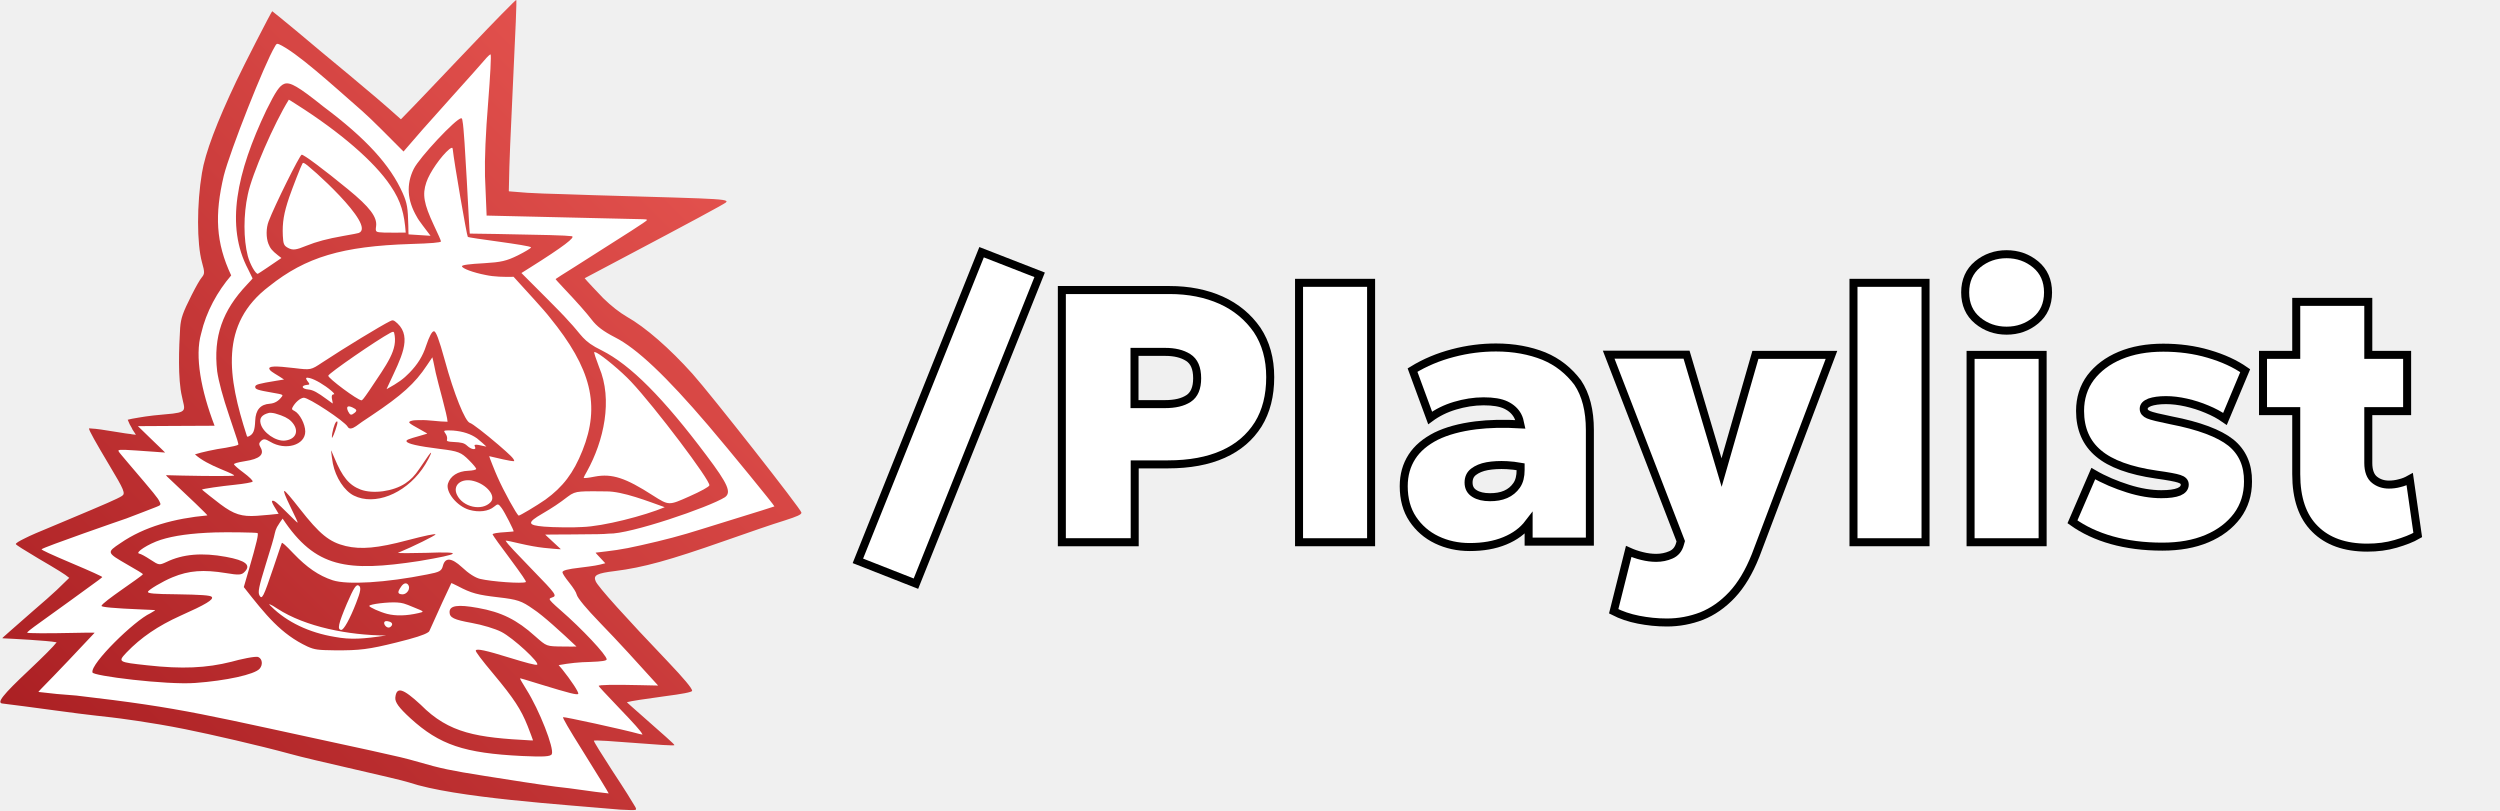
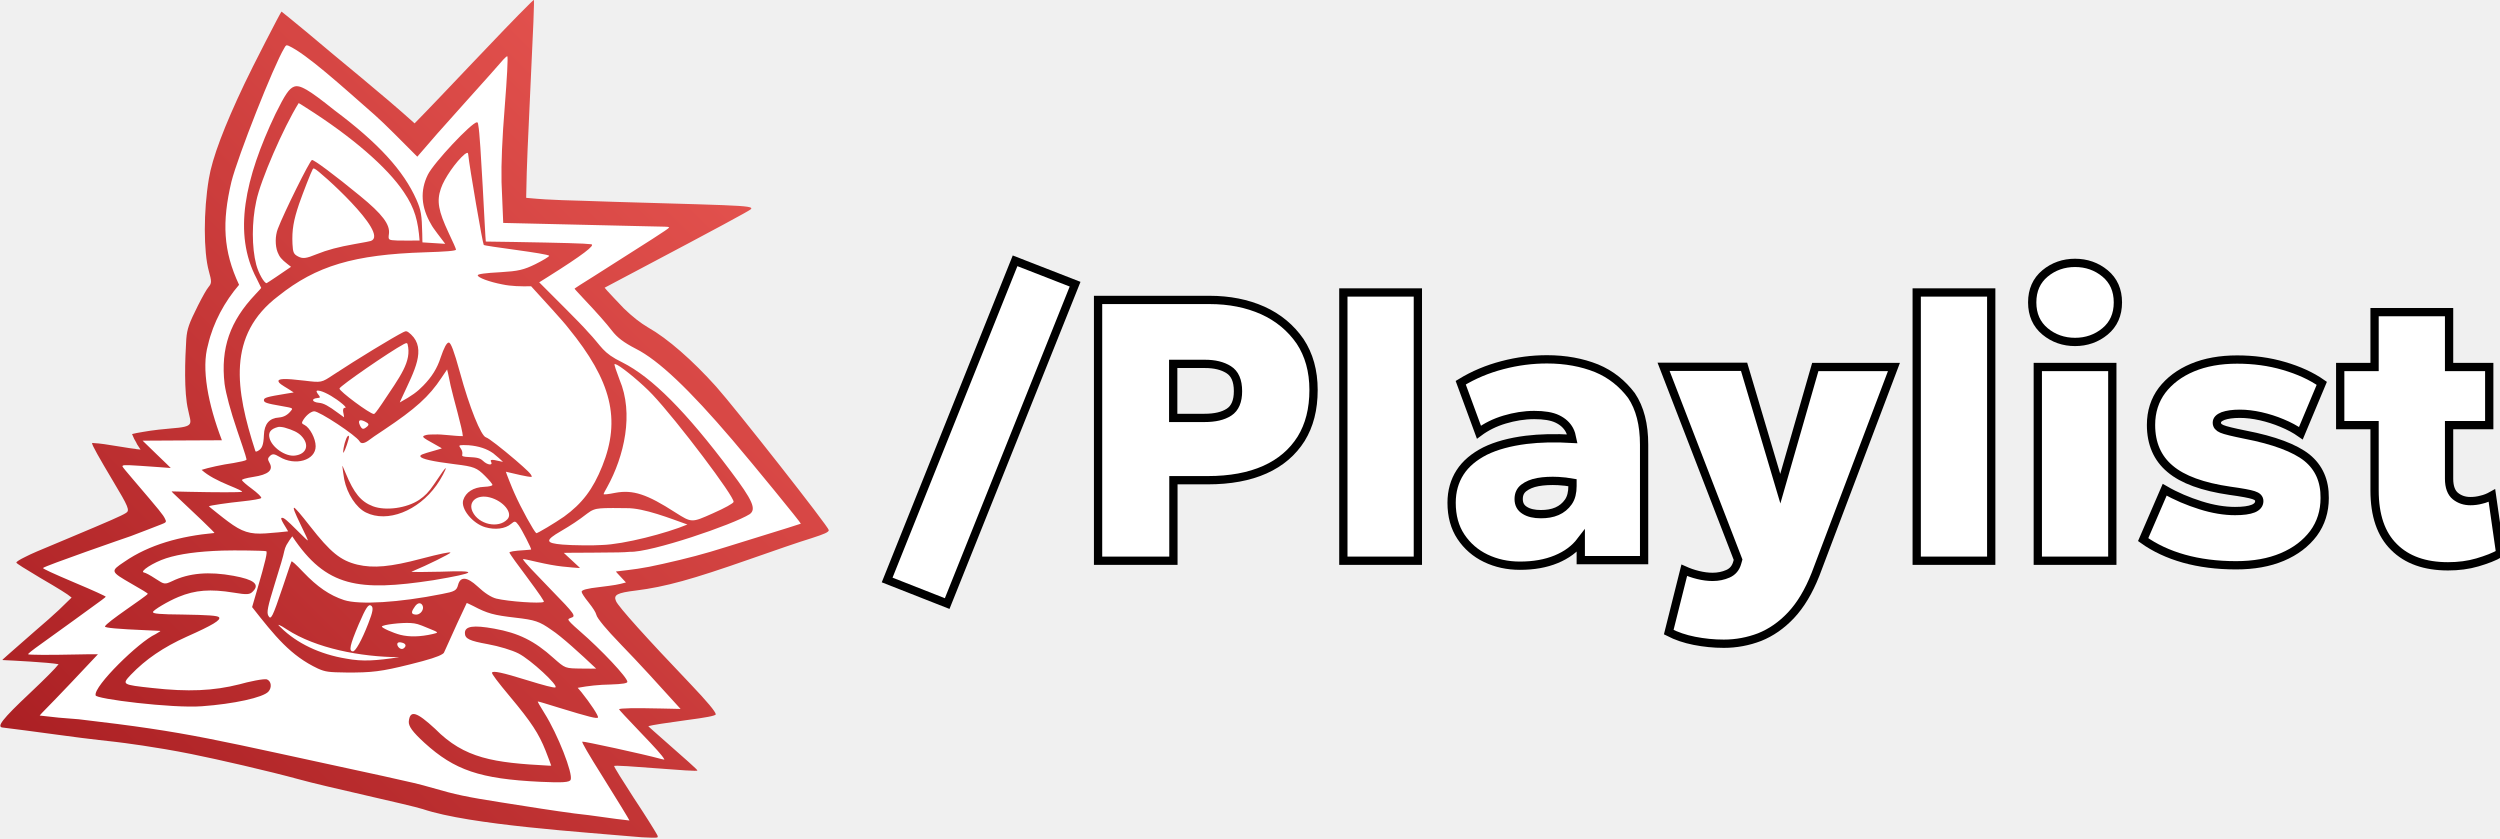
- <svg xmlns="http://www.w3.org/2000/svg" version="1.1" id="svg" x="0px" y="0px" viewBox="0 0 1249 404.9" style="enable-background:new 0 0 1249 404.9;" xml:space="preserve">
+ <svg xmlns="http://www.w3.org/2000/svg" version="1.1" id="svg" x="0px" y="0px" viewBox="0 0 1207.8 404.9" style="enable-background:new 0 0 1207.8 404.9;" xml:space="preserve">
  <style type="text/css">
	.st0{fill-rule:evenodd;clip-rule:evenodd;fill:#FFFFFF;}
- 	.st1{fill-rule:evenodd;clip-rule:evenodd;fill:url(#path0_00000085955645938829352770000009639624132778039459_);}
+ 	.st1{fill-rule:evenodd;clip-rule:evenodd;fill:url(#path0_00000047769042461644496570000005496114574432582049_);}
	.st2{fill:#FFFFFF;stroke:#000000;stroke-width:4;stroke-miterlimit:10;}
</style>
  <polygon id="Fill_Color" class="st0" points="307.7,399.2 216.4,389.2 91.6,360.1 13.3,347.1 37.1,319.1 8.8,317.1 41.2,288.8   13.3,273.2 69.5,249.3 53,219.6 75.9,221 66.1,210.3 99.3,208.1 94.5,163.8 108.4,136.7 103.5,102.2 118.9,49.7 137.2,14.5   201,66.5 251.7,13.6 250.1,102.1 338,104.4 284,139 306.1,161.4 328.5,176.9 392.5,254.4 334.8,276 290.3,287 335.7,344   306.8,348.6 327.4,369.5 291.5,367.3 " />
  <g id="Icon">
-     <linearGradient id="path0_00000059993905527429347890000001404019952295821501_" gradientUnits="userSpaceOnUse" x1="28.732" y1="2.861" x2="429.277" y2="403.406" gradientTransform="matrix(1 0 0 -1 0 406)">
+     <linearGradient id="path0_00000026147696887181600990000007909913595611761280_" gradientUnits="userSpaceOnUse" x1="28.732" y1="2.861" x2="429.277" y2="403.406" gradientTransform="matrix(1 0 0 -1 0 406)">
      <stop offset="0" style="stop-color:#A91E22" />
      <stop offset="1" style="stop-color:#F15E58" />
    </linearGradient>
-     <path id="path0" style="fill-rule:evenodd;clip-rule:evenodd;fill:url(#path0_00000059993905527429347890000001404019952295821501_);" d="   M256.1,1.6c-13.7,13.5-42,44-55.8,58c-15.6-14.1-35.7-30.1-52.4-44.3C141,9.6,136.1,5.6,136,5.6c-0.3,0-14.6,27.8-17.9,34.9   c-9.7,20.4-15.6,35.9-17.2,45.9c-2.6,15.4-2.6,35.2,0,44.6c1.4,5,1.4,5.8-0.1,7.6c-1,1.2-2.7,4.2-5.1,8.9   c-4.4,8.8-5.3,11.3-5.7,16.3c-0.6,9.7-1.2,25.6,0.9,34.3c1.3,6.8,3.6,8-8.4,8.9c-9.2,0.8-11.8,1.4-16.5,2.2l-2.2,0.5l1,2.3   c1.3,2.3,0.9,1.5,1.4,2.6l1.7,2.6L66,217c-1.1-0.3-0.7,0-7.2-1.1c-7.3-1.2-10.7-1.7-13-1.8l-1.3-0.1v0.2c0,0.9,3.3,6.8,10.1,18.2   c7.5,12.5,8.2,14.2,6.3,15.4c-2.2,1.4-7.7,3.8-27.5,12.1c-17,7.1-17.5,7.3-21.1,9.1c-2.9,1.4-4.4,2.4-4.4,2.8s4.2,3,11.4,7.3   c9.1,5.3,13.6,8.1,14.9,9.3l0.4,0.3c-10.5,10.4-9.2,8.6-29.8,26.8c-3.9,3.4-3.9,3.4-3.3,3.4c4.4,0.2,22.2,1.1,26.8,2   c-1.5,2-6.5,7-13.9,14c-13.3,12.5-16.3,16.4-13,16.6c2.2,0.2,18.4,2.4,25.9,3.4c18.8,2.6,26.4,3.2,28.4,3.5   c3.4,0.4,19.4,2.4,36.8,5.9c12.9,2.6,36.9,8.1,52.3,12.3c11.3,3.2,53.3,12.3,59.5,14.3c23,7.7,77.7,11.1,105.7,13.6   c2.9,0.2,7.2,0.3,7.5,0.1c0.4-0.2,0.4-0.6-0.2-1.6c-1.5-2.6-4.9-8.1-11.3-17.8c-5.2-8-9.3-14.6-9.3-15.1c0-1,41.5,3.2,40.2,2.1   c0-0.4-4.4-4.3-21-18.9c-2.5-2.2-2.8-2.5-2.6-2.5c1.7-0.5,8.7-1.6,18.4-2.9c9.2-1.2,14.1-2.1,14.1-2.8c0-1.2-4.3-6.3-12-14.4   c-21.1-22.1-35.1-37.6-36.2-40.3c-1.3-3,0.5-4,9.6-5.1c14.3-1.8,27.2-5.4,54.6-15c13.7-4.8,23.8-8.3,30.3-10.3   c6.2-2,8.3-2.9,8.3-3.9c0-1.5-45.2-59-54.4-69.3c-11.4-12.7-23.5-23.3-32.9-28.6c-3.6-2.1-7.7-5.3-11.7-9.2   c-1.5-1.5-9.4-9.9-9.3-10c0,0,7.7-4.1,17-9c37.1-19.6,52.2-27.8,53.5-28.8c1.5-1.2-1.1-1.6-13.4-2.1c-4.9-0.2-11.2-0.4-52.8-1.6   c-24.2-0.9-28.2-0.6-42-1.9l-0.2-0.1c0.3-17.6,0.9-27.4,1.8-47.6c1.7-35.2,2.2-47.9,1.9-48C257.7,0.1,257,0.7,256.1,1.6    M139.4,22.1c8.7,4,25.3,19.1,41.6,33.4c4.9,4.3,14.2,13.8,20.6,20.2c7.6-8.9,10.2-11.8,24-27.2c9.3-10.3,14.4-16.1,16.4-18.4   c1.5-1.8,2.9-3.1,3.1-2.9c0.4,0.4-0.2,11-1.2,23.7c-1.3,16-1.8,28.2-1.6,37.1c0.1,3.5,0.8,18.6,0.8,19.3v0.4   c19.6,0.5,54.6,1.3,68.5,1.6c10.6,0.3,10.7,0.1,11.7,0.5l-0.2,0.3c-0.7,0.8-8,5.5-36.1,23.3c-5.1,3.2-9.4,5.9-9.4,6   c-0.1,0.1,0.9,1.2,3.9,4.4c7.1,7.5,11.4,12.4,14.1,15.9c2.6,3.4,5.8,5.8,11.6,8.8c10.9,5.5,25.7,19.5,46.6,44   c10.4,12.2,33.3,40.2,33.1,40.5c-1.7,0.7-34.5,10.7-36.2,11.3c-10.4,3.3-18.8,5.5-30.4,8.1c-9.9,2.3-15.1,2.8-22.7,3.7   c-0.1,0.1,0.7,0.9,3.5,3.9l1.3,1.4c-4,1.1-5.4,1.3-12.6,2.2c-6.2,0.7-8.8,1.4-8.8,2.3c0,0.6,1.3,2.6,3.4,5.2   c2.2,2.8,3.4,4.7,3.7,5.9c0.2,0.9,1.3,2.5,3.6,5.3c2.1,2.5,4.1,4.7,8.6,9.4c8,8.2,18.3,19.5,28.5,30.8c-1,0-4.1-0.1-9-0.2   c-13-0.3-20.7-0.2-20.7,0.4c0,0.2,3.4,3.9,10.3,11.1c7.5,7.8,10.6,11.3,11.4,12.8c0.3,0.5,0.3,0.5-1.3,0.1   c-8.7-2.4-37.8-8.7-38.2-8.4c-0.3,0.3,2.8,5.7,9.9,17c6.7,10.7,13,21,12.9,21.1c-8.7-0.9-17-2.4-26.6-3.4   c-9.8-1.3-21.2-3.1-35.7-5.4c-16.5-2.6-21.7-3.7-32.7-6.9c-7-2-9.2-2.5-24.1-5.8c-84.1-18.1-92-21-146.9-27.4   c-8.2-0.6-11.4-0.9-18.9-1.8c-0.1,0,0.5-0.6,1.2-1.4c8-8.1,19.7-20.5,26.9-28.2c-1.8-0.1-4.8,0-10.9,0.1c-13,0.3-22.5,0.2-22.8-0.1   c-0.2-0.2,1.6-1.7,6.8-5.4C27.5,305.6,43.6,294,49,290c1.2-0.9,2.1-1.6,2.1-1.7c-0.1-0.3-5.5-2.8-15-6.8   c-10.6-4.5-15.6-6.8-15.3-7.1c0.8-1,40.3-14.7,42.4-15.4c3.8-1.4,12.2-4.7,14.8-5.7c2.4-0.9,2.5-1.2,1.7-2.7   c-0.9-1.9-2.2-3.5-15.6-19.2c-2.8-3.4-4.7-5.4-5-6.2l0.2-0.2c0.6-0.5,2.4-0.4,17.8,0.7c3,0.2,5.4,0.4,5.4,0.4s-3-3-6.8-6.6   l-6.8-6.6c6.3-0.1,28.2-0.1,38.3-0.2c-6.7-17.5-10-34.7-6.7-46.1c2.5-10.9,8.2-21.1,15-29c-7.7-16.4-8.3-30.3-3.7-49.8   c3.1-12.3,20.4-56.1,25.5-64.5C138.1,21.8,138.3,21.7,139.4,22.1 M142,41.9c-2.3,0.9-4.2,3.6-8.9,13.1   c-14.9,31.3-20.6,57.9-9.1,79.6c1.2,2.4,2.2,4.5,2.2,4.5c0,0.1-1.3,1.5-2.9,3.2c-12.1,12.8-16.8,25.8-14.8,43.2   c0.7,4.9,2.8,12.8,6.1,22.5c4.3,12.6,4.7,14,4.4,14.2c-0.6,0.4-2.8,0.9-6.2,1.5c-5.2,0.7-12.4,2.3-15.4,3.3   c3.2,2.9,7.8,5.2,12.8,7.3c5.1,2.1,7.2,3.1,6.7,3.3c-1.3,0.3-12,0.3-25.9,0c-4.4-0.1-8-0.2-8.1-0.2c0,0,0.2,0.3,0.6,0.7   c10.7,10,20.4,19.3,20.1,19.4c-16.4,1.5-31.5,5.6-43.5,13.9c-6.9,4.6-6.8,4.7,3.4,10.6c5.1,2.9,7.9,4.6,7.9,4.9   c-1.2,1.6-20.3,13.9-20.7,15.8c0,0.6,5.9,1.2,20.4,1.8c3.2,0.1,6,0.3,6.2,0.3c0.4,0.1,0.3,0.1-2.2,1.6c-7.9,3.6-30,25.2-28.9,29.5   c-0.6,1.7,37.2,6.4,51.4,5.3c15.2-1.1,29.6-4.2,32.1-7.1c1.7-1.9,1.4-4.9-0.6-5.8c-1.1-0.7-9.6,1.2-13.4,2.3   c-12.6,3.2-24.9,3.7-42,1.8c-14.8-1.6-14.9-1.7-10.5-6.4c7.2-7.5,15.7-13.3,27-18.4c12.6-5.6,16.7-8.1,15.6-9.4   c-0.7-0.8-5.5-1.1-17.6-1.3c-11.1-0.1-14.3-0.4-14.3-1.2c0-0.9,7.4-5.3,12.3-7.3c8.2-3.4,15.5-3.9,26.6-2.1c6.6,1.1,7.9,1,9.4-0.6   c3.4-3.4,0.5-5.7-9.3-7.5c-11.9-2.2-21.6-1.4-29.8,2.6c-3.5,1.6-3.7,1.6-7.8-1.1c-2.9-1.9-4.8-2.9-5.7-3.1   c-2.5-0.4,4.5-4.9,10.7-6.9c6.6-2.1,15.2-3.3,27.1-3.7c6.1-0.2,20.1,0,21.2,0.3c0.7,0.2-0.2,4.4-4.5,19.1l-2.3,7.9   c11,14,18.6,23.5,31.8,29.7c3.6,1.6,5.2,1.8,13.6,1.9c12.5,0.1,17.1-0.5,30.8-3.9c9.3-2.3,13.9-3.8,15.7-5c0.8-0.5,0.7-0.4,1.7-2.7   c1.4-3.3,9.9-21.8,10.1-22c0,0,1.5,0.6,3.2,1.5c6.8,3.6,9.9,4.4,20.2,5.6c9.6,1.1,11.7,1.8,17.5,5.9c4.8,3.1,14.2,11.7,21.6,18.7   c-1.2,0.1-3.1,0-6.8,0c-8.3-0.1-8,0-13.8-5.1c-9.2-8.3-16.9-12.1-28.7-14.2c-10-1.8-14.1-1.2-14.1,2.1c0,2.8,2.2,3.8,11,5.4   c5.5,1,11.8,2.9,14.9,4.5c5.9,3,19.6,15.7,17.8,16.4c-0.7,0.3-5.6-1-13.7-3.5c-11.9-3.7-16.6-4.7-16.9-3.6   c-0.2,0.5,2.7,4.4,8.9,11.8c10.1,12.1,13.7,17.6,17,25.9c1,2.5,2.7,7.1,2.7,7.2c0,0-0.6,0-1.2,0c-26.6-1.4-40.7-3.4-54.9-17.8   c-9-8.3-12.1-9.2-12.7-3.6c-0.2,2.3,1.7,5,7.6,10.4c14.5,13.2,26.8,17.4,55.8,18.8c10.8,0.5,14.3,0.3,14.8-1   c1.2-2.9-6.2-21.9-12.7-32.2c-2.2-3.5-3.3-5.5-3.2-5.6c0.1-0.1,3.8,1,10.2,3c14.7,4.5,18.6,5.5,18.9,4.7s-3.6-6.7-8-12.2l-1.8-2.1   c5.4-1,10.3-1.5,15.8-1.6c5.9-0.2,8.2-0.6,8.2-1.3c0-2.1-12.5-15.4-23-24.5c-3.9-3.4-5.5-5-5.5-5.6c0-0.3,0.5-0.6,1.2-0.8   c2.6-0.8,2.1-1.6-9.6-13.6c-8.5-8.8-12.7-13.1-13.6-14.8c0.8,0,3.1,0.5,6.9,1.4c4.8,1.1,8.6,1.8,12.2,2.2c1.6,0.2,8.4,0.8,8.5,0.7   c0.2,0.1-8-7.4-7.8-7.3c0,0,6.2-0.1,13.6-0.1c12.8-0.1,14.9-0.1,18.2-0.4c10.3,0.4,50.1-13.2,58-18.2c3.3-2.4,1.5-6.6-9.2-20.8   c-21.6-28.8-38-45.3-52.3-52.5c-9.9-4.8-9.7-7.5-16.8-14.9c-3.6-4.2-16.6-16.9-23.4-23.8l4.3-2.7c16.7-10.5,23.1-15.4,20.8-15.7   c-2.7-0.4-14-0.7-37.2-1.1c-7.5-0.1-13.7-0.2-13.7-0.2c-0.3-1.6-2.5-51.1-3.6-56c-0.2-1.5-0.3-1.6-0.7-1.6   c-2.5,0-20.9,19.6-23.7,25.3c-3.8,7.7-3.3,15.7,1.6,24c0.8,1.7,4.8,6.7,6.8,9.4c-0.1,0-10.9-0.7-11-0.7c0,0-0.1-1.8-0.1-4.1   c-0.2-9.2-0.6-11.5-2.8-16.5c-6.2-14-18.3-27.3-39.7-43.3C148.9,43.1,144.8,40.8,142,41.9 M148,52.1c21.8,13.8,39.1,28.7,47.1,40.7   c5.4,7.9,6.9,14.2,7.6,23.4c-3,0-8.1,0.1-10.7,0c-4.4-0.2-4.5-0.2-4.1-3.2c0.6-4.5-3.1-9.5-14-18.4c-12.3-10.1-22.4-17.6-23.2-17.3   c-1.1,0.4-13.5,25.4-16.5,33.3c-1.3,3.4-1.3,8.1-0.1,11.2c0.9,2.3,1.9,3.5,4.7,5.7c1,0.8,1.8,1.4,1.8,1.4   c-3.6,2.5-11.6,7.9-11.8,7.9c-1.2,0-3.9-4.8-5-8.9c-2.2-8.4-2.2-20.7,0-30.7c2-10,13.2-35.7,20.5-47.4   C144.4,49.8,146,50.8,148,52.1 M226.2,74.6c0.6,6.1,7,43.2,7.5,43.7c-0.2,0.6,31.5,4.2,31.6,5.3c0,0.4-3,2.2-6.6,4   c-5.7,2.8-8.4,3.4-16.8,3.9c-7.5,0.4-11.1,0.9-11.1,1.5c0,1.1,5.6,3.2,11.9,4.4c4.2,0.9,8.9,1,13.9,0.9c5.9,6.5,15.6,17,18,20.2   c20.9,25.6,25.4,44.1,16.4,66.6c-4.5,11.3-9.8,18.2-18.5,24.5c-4.3,3-13,8.2-13.4,8c-1-0.6-7.4-12.1-10.6-19.4   c-0.9-1.9-4.2-10.2-4.1-10.3c4,0.9,10.6,2.6,12.5,2.5c0.1-1.2-2.3-3.3-7.8-8.1c-6.8-5.8-13.1-10.7-14.3-11   c-2.4-0.6-8-14.5-12.6-31.4c-2.9-10.5-4.4-14.4-5.4-14.4s-2.3,2.5-3.9,7.2c-1.7,5.3-4.3,9.4-8.4,13.6c-2.9,3-5.5,4.9-11.3,8.1   c-0.1,0.1,0.1-0.5,1.4-3.2c5.5-11.9,11.5-22.5,4-29.6c-1.9-1.7-2.3-1.9-3.8-1.1c-4.8,2.4-22.1,12.9-33.8,20.6   c-5.7,3.8-5.7,3.8-13.9,2.8c-9.9-1.2-13.1-1-12.5,0.5c0.3,0.8,1.2,1.4,5,3.7c1.3,0.8,2.3,1.5,2.3,1.5s-1.7,0.3-3.7,0.6   c-9.1,1.5-10.7,1.9-10.7,3.1c0,1.2,1.2,1.6,8.7,2.9c5.2,0.9,5.4,1,4.5,2.1c-1.6,2.1-3.5,3.2-5.9,3.4c-4.7,0.3-7.1,3.1-7.3,8.5   c-0.2,4.9-0.9,6.6-3,7.7c-0.9,0.4-1,0.4-1.2-0.2c-9.5-29.4-13.8-55.8,11.2-74.7c18.3-14.6,36.5-20,70.7-21.1   c10-0.3,15.1-0.7,15.1-1.3c0-0.4-1.3-3.4-3.6-8.2c-4.9-10.5-5.8-15.2-3.7-21.3c1.6-4.9,7.4-13.2,11.5-16.6   C225.8,73.6,226.1,73.6,226.2,74.6 M152.1,81.6c1.6,0.4,36.4,31.3,27.1,34.8c-0.5,0.2-2.8,0.6-7.8,1.5c-7.9,1.4-13.2,2.8-18.4,4.9   c-5.1,2.1-6.7,2.3-9,1.1c-2.1-1.1-2.5-1.9-2.7-6.1c-0.3-6.7,0.5-11.3,3.2-19.3c1.9-5.4,5.7-15.2,6.6-16.8   C151.4,81.3,151.5,81.3,152.1,81.6 M196.9,166.2c2.1,8.5-3.5,15.5-12.4,28.9c-2.8,4.1-3.5,4.9-3.9,4.9c-1.9,0-16.8-11.1-16.6-12.3   s24.4-17.9,31-21.4C196.4,165.6,196.6,165.6,196.9,166.2 M298.2,176.3c3.2,1.7,12.2,9.2,17,14.3c11.9,12.6,39.9,49.7,39.2,51.9   c-0.2,0.7-4.1,2.9-10,5.5c-10.3,4.6-10.2,4.6-18.1-0.4c-13.8-8.9-20.5-11.1-29.1-9.5c-3.4,0.7-5.6,0.9-5.6,0.6   c0-0.2,0.7-1.6,1.7-3.3c8.3-15,13-35.6,6-52c-1.6-4.2-2.6-7.2-2.4-7.5C297,175.8,297.3,175.9,298.2,176.3 M217.7,186.3   c1.2,5.5,5.8,21.2,5.9,24.4c-4.3,0-10-1-13.6-0.8c-3.2,0-3.7,0.1-4.9,0.5c-1.4,0.6-0.9,1,4.7,4.1c4,2.2,3.7,2.1,3.5,2.2   c-0.1,0-1.7,0.5-3.4,1c-6.1,1.7-7,2.1-6.8,2.8c0.4,1.2,5.6,2.4,16.8,3.8c9.1,1.1,10.5,1.7,14.4,5.6c2.1,2.1,3.7,4,3.6,4.4   c-0.1,0.4-1.6,0.8-4,0.9c-5.2,0.2-8.9,2.6-10.1,6.4c-1.3,4.2,4.5,11.3,10.6,13.1c4.8,1.4,9.7,0.8,12.5-1.6c1.8-1.5,2.1-1.5,3.7,0.7   c1.5,2,6.3,11.4,6,11.7c0,0-1.5,0.2-3.3,0.3c-5,0.3-7.2,0.7-7.2,1.2c0,0.1,1.4,2.2,2.7,4c1.4,1.9,1.1,1.5,5.4,7.3   c6.8,9.2,8.9,12.3,8.5,12.5c-1.6,0.9-17.1-0.2-22.9-1.6c-2.4-0.6-5.6-2.6-9.1-5.9c-5.1-4.7-8.3-4.9-9.4-0.7   c-0.7,2.7-1.6,3.2-7.9,4.4c-20.5,4.1-39.8,5.3-47.2,2.9c-7-2.3-12.9-6.4-19.6-13.4c-3.9-4.1-5.7-5.7-5.8-5.2c0,0.1-0.4,1.1-0.8,2.2   c-0.4,1.1-1.9,5.7-3.4,10.1c-5,14.8-5.7,16.2-7,13.8c-0.8-1.6-0.3-4.2,3.1-15.2c2.7-8.6,4.2-13.7,4.6-15.8c0.3-1.3,0.5-1.9,1.1-3.1   c0.4-0.8,2.7-4.2,2.8-4.2c16.4,24.7,32.1,26.7,68.2,21.2c21.3-3.6,22.3-4.8,3.5-4.1c-6.7,0.2-14.1,0.2-14.1,0c0,0,0.3-0.2,0.7-0.3   c6.6-2.7,18.1-8.4,18.1-8.9s-5.2,0.6-14,2.9c-15,4-23.2,4.7-30.9,2.9c-8.2-2-13-5.9-23-18.7c-4.3-5.5-7.1-8.8-7.6-8.8   c-0.6,0,0.3,2.3,3.1,8.1c2.6,5.3,3.6,7.5,3.5,7.7c-0.1,0.1-1.4-1.1-5.2-4.9c-4.9-4.9-6.5-6.3-7.4-6c-1.2,0,2.4,5.1,3.1,6.5   c-0.1,0.1-9.1,0.9-10.9,1c-7.5,0.5-11.4-0.7-18.2-5.8c-1.7-1.2-9.3-7.3-9.2-7.3c0.4-0.4,9.4-1.7,16.3-2.4c4.8-0.5,8.8-1.2,9-1.6   c0.3-0.4-1.6-2.3-4.7-4.6c-2.2-1.6-4.4-3.5-4.6-4c-0.2-0.4,1.7-1,5.5-1.6c7.3-1.1,9.8-3.3,7.8-6.8c-0.9-1.6-0.9-2.2,0.1-3.2   c1.3-1.3,2.2-1.2,4.7,0.3c7.6,4.6,17.5,1.7,17.5-5.1c0-3.7-2.8-9-5.4-10.3c-1.2-0.6-1.4-0.8-1-1.7c1.3-2.5,3.8-4.7,5.6-4.9   c2.4-0.2,20.4,11.7,22,14.5c0.7,1.3,2.2,1.1,4.2-0.3c1.6-1.2,3.7-2.7,7.7-5.3c15.1-10.1,21.7-16,27.7-25.1c1.4-2.1,2-3,2.7-4   C216.5,180.2,217.4,185,217.7,186.3 M154.8,188.9c2.7,0.7,7.3,3.4,10.7,6.3c1.3,1.1,1.8,1.8,1.3,1.8c-2.1,0-0.4,3.7-0.6,4.6   c0,0-1.3-0.9-2.9-2.1c-4.6-3.4-6.9-4.7-9.2-4.9c-3.4-0.3-3.9-2-0.8-2.3c1.6-0.1,1.6-0.3,0.1-2.2   C152.5,188.8,152.9,188.4,154.8,188.9 M176.2,203.6c2.1,1,2.3,1.6,0.9,2.7c-1.6,1.3-2.2,1.2-3.2-0.8   C172.8,203.1,173.7,202.4,176.2,203.6 M137.6,206.6c4.1,1.2,6.3,2.3,7.9,3.9c4.2,4.3,2.7,8.9-3,9.6c-4.6,0.6-11.2-4-12.3-8.5   c-0.7-2.7,0.6-4.4,4.1-5.3C134.7,206.1,136.6,206.3,137.6,206.6 M168,210.7c-0.9,0.8-2.2,5.4-2.2,7.8c0,1.2,1.6-2.6,2.6-6.3   C168.8,210.8,168.6,210.2,168,210.7 M226.4,215.1c4.9,0.4,8.8,1.7,11.9,3.9c0.8,0.6,4.7,4,4.7,4.1c-1.6-0.1-7.1-2.1-5.7,0.1   c0.9,1.8-1.8,1.5-3.9-0.5c-1.5-1.4-2.8-1.7-7-1.9c-2.5-0.1-3.3-0.4-3.1-1C224.2,215.8,218,214.7,226.4,215.1 M165.4,225.2   c0,0.4,0.7,5.5,0.9,6.4c1.4,7,5.8,13.7,10.5,16c10.3,5.1,25.2-0.7,34.1-13.2c2-2.7,4.9-8.2,4.4-8.2c-0.3,0-1.5,1.6-5.7,7.9   c-2.5,3.7-4.3,5.5-7.1,7.4c-6,4-16.1,5.4-22.3,3.1c-5.8-2.2-9.2-6.3-13.2-16C165.5,225,165.4,224.9,165.4,225.2 M236.6,240.3   c6.6,1.7,11.4,7.6,8.5,10.6c-4.3,4.6-13.9,2.5-16.8-3.7C226,242.4,230.4,238.7,236.6,240.3 M302.8,245.5c8.3-0.1,21.1,5,29.3,7.9   c-10,4.2-30.7,9.6-41.3,9.9c-3.8,0.3-14.5,0.2-19-0.2c-8.4-0.7-8.6-2-0.8-6.5c5.1-3,8.3-5.1,12.7-8.5c2.2-1.7,3.8-2.3,6.5-2.5   C291.6,245.4,300.4,245.4,302.8,245.5 M203.6,291.8c2,1.9-0.2,5.5-3,5.1c-1.9-0.2-2.1-1.1-0.4-3.5   C201.3,291.6,202.6,291,203.6,291.8 M179.3,292.6c1.2,0.8,0.9,2.9-1.4,8.7c-3.1,8-6.2,13.5-7.4,13.4c-2.1-0.1-1.5-2.9,2.8-13.1   C176.8,293.5,178,291.7,179.3,292.6 M198.4,301c2.7,0.2,3.5,0.4,8.5,2.5c5.2,2.1,5.2,2.1,2.2,2.8c-6.1,1.4-11.3,1.5-15.7,0.4   c-3.5-0.9-9.1-3.4-8.9-4C184.7,301.8,194.1,300.7,198.4,301 M135,302c0.6,0.2,1.8,0.9,3.6,2.1c14,9.1,35.6,13.3,54.3,13.4   c-11.2,1.7-17.7,2.2-25.6,0.7c-12.8-2.1-23.9-7.4-31.7-15.1C134.4,302,134.2,301.7,135,302 M194.3,310.5c1.6,0.4,2.1,1.4,1.1,2.4   C193.1,315.5,189.5,309.1,194.3,310.5" />
+     <path id="path0" style="fill-rule:evenodd;clip-rule:evenodd;fill:url(#path0_00000026147696887181600990000007909913595611761280_);" d="   M256.1,1.6c-13.7,13.5-42,44-55.8,58c-15.6-14.1-35.7-30.1-52.4-44.3C141,9.6,136.1,5.6,136,5.6c-0.3,0-14.6,27.8-17.9,34.9   c-9.7,20.4-15.6,35.9-17.2,45.9c-2.6,15.4-2.6,35.2,0,44.6c1.4,5,1.4,5.8-0.1,7.6c-1,1.2-2.7,4.2-5.1,8.9   c-4.4,8.8-5.3,11.3-5.7,16.3c-0.6,9.7-1.2,25.6,0.9,34.3c1.3,6.8,3.6,8-8.4,8.9c-9.2,0.8-11.8,1.4-16.5,2.2l-2.2,0.5l1,2.3   c1.3,2.3,0.9,1.5,1.4,2.6l1.7,2.6L66,217c-1.1-0.3-0.7,0-7.2-1.1c-7.3-1.2-10.7-1.7-13-1.8l-1.3-0.1v0.2c0,0.9,3.3,6.8,10.1,18.2   c7.5,12.5,8.2,14.2,6.3,15.4c-2.2,1.4-7.7,3.8-27.5,12.1c-17,7.1-17.5,7.3-21.1,9.1c-2.9,1.4-4.4,2.4-4.4,2.8s4.2,3,11.4,7.3   c9.1,5.3,13.6,8.1,14.9,9.3l0.4,0.3c-10.5,10.4-9.2,8.6-29.8,26.8c-3.9,3.4-3.9,3.4-3.3,3.4c4.4,0.2,22.2,1.1,26.8,2   c-1.5,2-6.5,7-13.9,14c-13.3,12.5-16.3,16.4-13,16.6c2.2,0.2,18.4,2.4,25.9,3.4c18.8,2.6,26.4,3.2,28.4,3.5   c3.4,0.4,19.4,2.4,36.8,5.9c12.9,2.6,36.9,8.1,52.3,12.3c11.3,3.2,53.3,12.3,59.5,14.3c23,7.7,77.7,11.1,105.7,13.6   c2.9,0.2,7.2,0.3,7.5,0.1c0.4-0.2,0.4-0.6-0.2-1.6c-1.5-2.6-4.9-8.1-11.3-17.8c-5.2-8-9.3-14.6-9.3-15.1c0-1,41.5,3.2,40.2,2.1   c0-0.4-4.4-4.3-21-18.9c-2.5-2.2-2.8-2.5-2.6-2.5c1.7-0.5,8.7-1.6,18.4-2.9c9.2-1.2,14.1-2.1,14.1-2.8c0-1.2-4.3-6.3-12-14.4   c-21.1-22.1-35.1-37.6-36.2-40.3c-1.3-3,0.5-4,9.6-5.1c14.3-1.8,27.2-5.4,54.6-15c13.7-4.8,23.8-8.3,30.3-10.3   c6.2-2,8.3-2.9,8.3-3.9c0-1.5-45.2-59-54.4-69.3c-11.4-12.7-23.5-23.3-32.9-28.6c-3.6-2.1-7.7-5.3-11.7-9.2   c-1.5-1.5-9.4-9.9-9.3-10c0,0,7.7-4.1,17-9c37.1-19.6,52.2-27.8,53.5-28.8c1.5-1.2-1.1-1.6-13.4-2.1c-4.9-0.2-11.2-0.4-52.8-1.6   c-24.2-0.9-28.2-0.6-42-1.9l-0.2-0.1c0.3-17.6,0.9-27.4,1.8-47.6c1.7-35.2,2.2-47.9,1.9-48C257.7,0.1,257,0.7,256.1,1.6    M139.4,22.1c8.7,4,25.3,19.1,41.6,33.4c4.9,4.3,14.2,13.8,20.6,20.2c7.6-8.9,10.2-11.8,24-27.2c9.3-10.3,14.4-16.1,16.4-18.4   c1.5-1.8,2.9-3.1,3.1-2.9c0.4,0.4-0.2,11-1.2,23.7c-1.3,16-1.8,28.2-1.6,37.1c0.1,3.5,0.8,18.6,0.8,19.3v0.4   c19.6,0.5,54.6,1.3,68.5,1.6c10.6,0.3,10.7,0.1,11.7,0.5l-0.2,0.3c-0.7,0.8-8,5.5-36.1,23.3c-5.1,3.2-9.4,5.9-9.4,6   c-0.1,0.1,0.9,1.2,3.9,4.4c7.1,7.5,11.4,12.4,14.1,15.9c2.6,3.4,5.8,5.8,11.6,8.8c10.9,5.5,25.7,19.5,46.6,44   c10.4,12.2,33.3,40.2,33.1,40.5c-1.7,0.7-34.5,10.7-36.2,11.3c-10.4,3.3-18.8,5.5-30.4,8.1c-9.9,2.3-15.1,2.8-22.7,3.7   c-0.1,0.1,0.7,0.9,3.5,3.9l1.3,1.4c-4,1.1-5.4,1.3-12.6,2.2c-6.2,0.7-8.8,1.4-8.8,2.3c0,0.6,1.3,2.6,3.4,5.2   c2.2,2.8,3.4,4.7,3.7,5.9c0.2,0.9,1.3,2.5,3.6,5.3c2.1,2.5,4.1,4.7,8.6,9.4c8,8.2,18.3,19.5,28.5,30.8c-1,0-4.1-0.1-9-0.2   c-13-0.3-20.7-0.2-20.7,0.4c0,0.2,3.4,3.9,10.3,11.1c7.5,7.8,10.6,11.3,11.4,12.8c0.3,0.5,0.3,0.5-1.3,0.1   c-8.7-2.4-37.8-8.7-38.2-8.4c-0.3,0.3,2.8,5.7,9.9,17c6.7,10.7,13,21,12.9,21.1c-8.7-0.9-17-2.4-26.6-3.4   c-9.8-1.3-21.2-3.1-35.7-5.4c-16.5-2.6-21.7-3.7-32.7-6.9c-7-2-9.2-2.5-24.1-5.8c-84.1-18.1-92-21-146.9-27.4   c-8.2-0.6-11.4-0.9-18.9-1.8c-0.1,0,0.5-0.6,1.2-1.4c8-8.1,19.7-20.5,26.9-28.2c-1.8-0.1-4.8,0-10.9,0.1c-13,0.3-22.5,0.2-22.8-0.1   c-0.2-0.2,1.6-1.7,6.8-5.4C27.5,305.6,43.6,294,49,290c1.2-0.9,2.1-1.6,2.1-1.7c-0.1-0.3-5.5-2.8-15-6.8   c-10.6-4.5-15.6-6.8-15.3-7.1c0.8-1,40.3-14.7,42.4-15.4c3.8-1.4,12.2-4.7,14.8-5.7c2.4-0.9,2.5-1.2,1.7-2.7   c-0.9-1.9-2.2-3.5-15.6-19.2c-2.8-3.4-4.7-5.4-5-6.2l0.2-0.2c0.6-0.5,2.4-0.4,17.8,0.7c3,0.2,5.4,0.4,5.4,0.4s-3-3-6.8-6.6   l-6.8-6.6c6.3-0.1,28.2-0.1,38.3-0.2c-6.7-17.5-10-34.7-6.7-46.1c2.5-10.9,8.2-21.1,15-29c-7.7-16.4-8.3-30.3-3.7-49.8   c3.1-12.3,20.4-56.1,25.5-64.5C138.1,21.8,138.3,21.7,139.4,22.1 M142,41.9c-2.3,0.9-4.2,3.6-8.9,13.1   c-14.9,31.3-20.6,57.9-9.1,79.6c1.2,2.4,2.2,4.5,2.2,4.5c0,0.1-1.3,1.5-2.9,3.2c-12.1,12.8-16.8,25.8-14.8,43.2   c0.7,4.9,2.8,12.8,6.1,22.5c4.3,12.6,4.7,14,4.4,14.2c-0.6,0.4-2.8,0.9-6.2,1.5c-5.2,0.7-12.4,2.3-15.4,3.3   c3.2,2.9,7.8,5.2,12.8,7.3c5.1,2.1,7.2,3.1,6.7,3.3c-1.3,0.3-12,0.3-25.9,0c-4.4-0.1-8-0.2-8.1-0.2c0,0,0.2,0.3,0.6,0.7   c10.7,10,20.4,19.3,20.1,19.4c-16.4,1.5-31.5,5.6-43.5,13.9c-6.9,4.6-6.8,4.7,3.4,10.6c5.1,2.9,7.9,4.6,7.9,4.9   c-1.2,1.6-20.3,13.9-20.7,15.8c0,0.6,5.9,1.2,20.4,1.8c3.2,0.1,6,0.3,6.2,0.3c0.4,0.1,0.3,0.1-2.2,1.6c-7.9,3.6-30,25.2-28.9,29.5   c-0.6,1.7,37.2,6.4,51.4,5.3c15.2-1.1,29.6-4.2,32.1-7.1c1.7-1.9,1.4-4.9-0.6-5.8c-1.1-0.7-9.6,1.2-13.4,2.3   c-12.6,3.2-24.9,3.7-42,1.8c-14.8-1.6-14.9-1.7-10.5-6.4c7.2-7.5,15.7-13.3,27-18.4c12.6-5.6,16.7-8.1,15.6-9.4   c-0.7-0.8-5.5-1.1-17.6-1.3c-11.1-0.1-14.3-0.4-14.3-1.2c0-0.9,7.4-5.3,12.3-7.3c8.2-3.4,15.5-3.9,26.6-2.1c6.6,1.1,7.9,1,9.4-0.6   c3.4-3.4,0.5-5.7-9.3-7.5c-11.9-2.2-21.6-1.4-29.8,2.6c-3.5,1.6-3.7,1.6-7.8-1.1c-2.9-1.9-4.8-2.9-5.7-3.1   c-2.5-0.4,4.5-4.9,10.7-6.9c6.6-2.1,15.2-3.3,27.1-3.7c6.1-0.2,20.1,0,21.2,0.3c0.7,0.2-0.2,4.4-4.5,19.1l-2.3,7.9   c11,14,18.6,23.5,31.8,29.7c3.6,1.6,5.2,1.8,13.6,1.9c12.5,0.1,17.1-0.5,30.8-3.9c9.3-2.3,13.9-3.8,15.7-5c0.8-0.5,0.7-0.4,1.7-2.7   c1.4-3.3,9.9-21.8,10.1-22c0,0,1.5,0.6,3.2,1.5c6.8,3.6,9.9,4.4,20.2,5.6c9.6,1.1,11.7,1.8,17.5,5.9c4.8,3.1,14.2,11.7,21.6,18.7   c-1.2,0.1-3.1,0-6.8,0c-8.3-0.1-8,0-13.8-5.1c-9.2-8.3-16.9-12.1-28.7-14.2c-10-1.8-14.1-1.2-14.1,2.1c0,2.8,2.2,3.8,11,5.4   c5.5,1,11.8,2.9,14.9,4.5c5.9,3,19.6,15.7,17.8,16.4c-0.7,0.3-5.6-1-13.7-3.5c-11.9-3.7-16.6-4.7-16.9-3.6   c-0.2,0.5,2.7,4.4,8.9,11.8c10.1,12.1,13.7,17.6,17,25.9c1,2.5,2.7,7.1,2.7,7.2c0,0-0.6,0-1.2,0c-26.6-1.4-40.7-3.4-54.9-17.8   c-9-8.3-12.1-9.2-12.7-3.6c-0.2,2.3,1.7,5,7.6,10.4c14.5,13.2,26.8,17.4,55.8,18.8c10.8,0.5,14.3,0.3,14.8-1   c1.2-2.9-6.2-21.9-12.7-32.2c-2.2-3.5-3.3-5.5-3.2-5.6c0.1-0.1,3.8,1,10.2,3c14.7,4.5,18.6,5.5,18.9,4.7s-3.6-6.7-8-12.2l-1.8-2.1   c5.4-1,10.3-1.5,15.8-1.6c5.9-0.2,8.2-0.6,8.2-1.3c0-2.1-12.5-15.4-23-24.5c-3.9-3.4-5.5-5-5.5-5.6c0-0.3,0.5-0.6,1.2-0.8   c2.6-0.8,2.1-1.6-9.6-13.6c-8.5-8.8-12.7-13.1-13.6-14.8c0.8,0,3.1,0.5,6.9,1.4c4.8,1.1,8.6,1.8,12.2,2.2c1.6,0.2,8.4,0.8,8.5,0.7   c0.2,0.1-8-7.4-7.8-7.3c0,0,6.2-0.1,13.6-0.1c12.8-0.1,14.9-0.1,18.2-0.4c10.3,0.4,50.1-13.2,58-18.2c3.3-2.4,1.5-6.6-9.2-20.8   c-21.6-28.8-38-45.3-52.3-52.5c-9.9-4.8-9.7-7.5-16.8-14.9c-3.6-4.2-16.6-16.9-23.4-23.8l4.3-2.7c16.7-10.5,23.1-15.4,20.8-15.7   c-2.7-0.4-14-0.7-37.2-1.1c-7.5-0.1-13.7-0.2-13.7-0.2c-0.3-1.6-2.5-51.1-3.6-56c-0.2-1.5-0.3-1.6-0.7-1.6   c-2.5,0-20.9,19.6-23.7,25.3c-3.8,7.7-3.3,15.7,1.6,24c0.8,1.7,4.8,6.7,6.8,9.4c-0.1,0-10.9-0.7-11-0.7c0,0-0.1-1.8-0.1-4.1   c-0.2-9.2-0.6-11.5-2.8-16.5c-6.2-14-18.3-27.3-39.7-43.3C148.9,43.1,144.8,40.8,142,41.9 M148,52.1c21.8,13.8,39.1,28.7,47.1,40.7   c5.4,7.9,6.9,14.2,7.6,23.4c-3,0-8.1,0.1-10.7,0c-4.4-0.2-4.5-0.2-4.1-3.2c0.6-4.5-3.1-9.5-14-18.4c-12.3-10.1-22.4-17.6-23.2-17.3   c-1.1,0.4-13.5,25.4-16.5,33.3c-1.3,3.4-1.3,8.1-0.1,11.2c0.9,2.3,1.9,3.5,4.7,5.7c1,0.8,1.8,1.4,1.8,1.4   c-3.6,2.5-11.6,7.9-11.8,7.9c-1.2,0-3.9-4.8-5-8.9c-2.2-8.4-2.2-20.7,0-30.7c2-10,13.2-35.7,20.5-47.4   C144.4,49.8,146,50.8,148,52.1 M226.2,74.6c0.6,6.1,7,43.2,7.5,43.7c-0.2,0.6,31.5,4.2,31.6,5.3c0,0.4-3,2.2-6.6,4   c-5.7,2.8-8.4,3.4-16.8,3.9c-7.5,0.4-11.1,0.9-11.1,1.5c0,1.1,5.6,3.2,11.9,4.4c4.2,0.9,8.9,1,13.9,0.9c5.9,6.5,15.6,17,18,20.2   c20.9,25.6,25.4,44.1,16.4,66.6c-4.5,11.3-9.8,18.2-18.5,24.5c-4.3,3-13,8.2-13.4,8c-1-0.6-7.4-12.1-10.6-19.4   c-0.9-1.9-4.2-10.2-4.1-10.3c4,0.9,10.6,2.6,12.5,2.5c0.1-1.2-2.3-3.3-7.8-8.1c-6.8-5.8-13.1-10.7-14.3-11   c-2.4-0.6-8-14.5-12.6-31.4c-2.9-10.5-4.4-14.4-5.4-14.4s-2.3,2.5-3.9,7.2c-1.7,5.3-4.3,9.4-8.4,13.6c-2.9,3-5.5,4.9-11.3,8.1   c-0.1,0.1,0.1-0.5,1.4-3.2c5.5-11.9,11.5-22.5,4-29.6c-1.9-1.7-2.3-1.9-3.8-1.1c-4.8,2.4-22.1,12.9-33.8,20.6   c-5.7,3.8-5.7,3.8-13.9,2.8c-9.9-1.2-13.1-1-12.5,0.5c0.3,0.8,1.2,1.4,5,3.7c1.3,0.8,2.3,1.5,2.3,1.5s-1.7,0.3-3.7,0.6   c-9.1,1.5-10.7,1.9-10.7,3.1c0,1.2,1.2,1.6,8.7,2.9c5.2,0.9,5.4,1,4.5,2.1c-1.6,2.1-3.5,3.2-5.9,3.4c-4.7,0.3-7.1,3.1-7.3,8.5   c-0.2,4.9-0.9,6.6-3,7.7c-0.9,0.4-1,0.4-1.2-0.2c-9.5-29.4-13.8-55.8,11.2-74.7c18.3-14.6,36.5-20,70.7-21.1   c10-0.3,15.1-0.7,15.1-1.3c0-0.4-1.3-3.4-3.6-8.2c-4.9-10.5-5.8-15.2-3.7-21.3c1.6-4.9,7.4-13.2,11.5-16.6   C225.8,73.6,226.1,73.6,226.2,74.6 M152.1,81.6c1.6,0.4,36.4,31.3,27.1,34.8c-0.5,0.2-2.8,0.6-7.8,1.5c-7.9,1.4-13.2,2.8-18.4,4.9   c-5.1,2.1-6.7,2.3-9,1.1c-2.1-1.1-2.5-1.9-2.7-6.1c-0.3-6.7,0.5-11.3,3.2-19.3c1.9-5.4,5.7-15.2,6.6-16.8   C151.4,81.3,151.5,81.3,152.1,81.6 M196.9,166.2c2.1,8.5-3.5,15.5-12.4,28.9c-2.8,4.1-3.5,4.9-3.9,4.9c-1.9,0-16.8-11.1-16.6-12.3   s24.4-17.9,31-21.4C196.4,165.6,196.6,165.6,196.9,166.2 M298.2,176.3c3.2,1.7,12.2,9.2,17,14.3c11.9,12.6,39.9,49.7,39.2,51.9   c-0.2,0.7-4.1,2.9-10,5.5c-10.3,4.6-10.2,4.6-18.1-0.4c-13.8-8.9-20.5-11.1-29.1-9.5c-3.4,0.7-5.6,0.9-5.6,0.6   c0-0.2,0.7-1.6,1.7-3.3c8.3-15,13-35.6,6-52c-1.6-4.2-2.6-7.2-2.4-7.5C297,175.8,297.3,175.9,298.2,176.3 M217.7,186.3   c1.2,5.5,5.8,21.2,5.9,24.4c-4.3,0-10-1-13.6-0.8c-3.2,0-3.7,0.1-4.9,0.5c-1.4,0.6-0.9,1,4.7,4.1c4,2.2,3.7,2.1,3.5,2.2   c-0.1,0-1.7,0.5-3.4,1c-6.1,1.7-7,2.1-6.8,2.8c0.4,1.2,5.6,2.4,16.8,3.8c9.1,1.1,10.5,1.7,14.4,5.6c2.1,2.1,3.7,4,3.6,4.4   c-0.1,0.4-1.6,0.8-4,0.9c-5.2,0.2-8.9,2.6-10.1,6.4c-1.3,4.2,4.5,11.3,10.6,13.1c4.8,1.4,9.7,0.8,12.5-1.6c1.8-1.5,2.1-1.5,3.7,0.7   c1.5,2,6.3,11.4,6,11.7c0,0-1.5,0.2-3.3,0.3c-5,0.3-7.2,0.7-7.2,1.2c0,0.1,1.4,2.2,2.7,4c1.4,1.9,1.1,1.5,5.4,7.3   c6.8,9.2,8.9,12.3,8.5,12.5c-1.6,0.9-17.1-0.2-22.9-1.6c-2.4-0.6-5.6-2.6-9.1-5.9c-5.1-4.7-8.3-4.9-9.4-0.7   c-0.7,2.7-1.6,3.2-7.9,4.4c-20.5,4.1-39.8,5.3-47.2,2.9c-7-2.3-12.9-6.4-19.6-13.4c-3.9-4.1-5.7-5.7-5.8-5.2c0,0.1-0.4,1.1-0.8,2.2   c-0.4,1.1-1.9,5.7-3.4,10.1c-5,14.8-5.7,16.2-7,13.8c-0.8-1.6-0.3-4.2,3.1-15.2c2.7-8.6,4.2-13.7,4.6-15.8c0.3-1.3,0.5-1.9,1.1-3.1   c0.4-0.8,2.7-4.2,2.8-4.2c16.4,24.7,32.1,26.7,68.2,21.2c21.3-3.6,22.3-4.8,3.5-4.1c-6.7,0.2-14.1,0.2-14.1,0c0,0,0.3-0.2,0.7-0.3   c6.6-2.7,18.1-8.4,18.1-8.9s-5.2,0.6-14,2.9c-15,4-23.2,4.7-30.9,2.9c-8.2-2-13-5.9-23-18.7c-4.3-5.5-7.1-8.8-7.6-8.8   c-0.6,0,0.3,2.3,3.1,8.1c2.6,5.3,3.6,7.5,3.5,7.7c-0.1,0.1-1.4-1.1-5.2-4.9c-4.9-4.9-6.5-6.3-7.4-6c-1.2,0,2.4,5.1,3.1,6.5   c-0.1,0.1-9.1,0.9-10.9,1c-7.5,0.5-11.4-0.7-18.2-5.8c-1.7-1.2-9.3-7.3-9.2-7.3c0.4-0.4,9.4-1.7,16.3-2.4c4.8-0.5,8.8-1.2,9-1.6   c0.3-0.4-1.6-2.3-4.7-4.6c-2.2-1.6-4.4-3.5-4.6-4c-0.2-0.4,1.7-1,5.5-1.6c7.3-1.1,9.8-3.3,7.8-6.8c-0.9-1.6-0.9-2.2,0.1-3.2   c1.3-1.3,2.2-1.2,4.7,0.3c7.6,4.6,17.5,1.7,17.5-5.1c0-3.7-2.8-9-5.4-10.3c-1.2-0.6-1.4-0.8-1-1.7c1.3-2.5,3.8-4.7,5.6-4.9   c2.4-0.2,20.4,11.7,22,14.5c0.7,1.3,2.2,1.1,4.2-0.3c1.6-1.2,3.7-2.7,7.7-5.3c15.1-10.1,21.7-16,27.7-25.1c1.4-2.1,2-3,2.7-4   C216.5,180.2,217.4,185,217.7,186.3 M154.8,188.9c2.7,0.7,7.3,3.4,10.7,6.3c1.3,1.1,1.8,1.8,1.3,1.8c-2.1,0-0.4,3.7-0.6,4.6   c0,0-1.3-0.9-2.9-2.1c-4.6-3.4-6.9-4.7-9.2-4.9c-3.4-0.3-3.9-2-0.8-2.3c1.6-0.1,1.6-0.3,0.1-2.2   C152.5,188.8,152.9,188.4,154.8,188.9 M176.2,203.6c2.1,1,2.3,1.6,0.9,2.7c-1.6,1.3-2.2,1.2-3.2-0.8   C172.8,203.1,173.7,202.4,176.2,203.6 M137.6,206.6c4.1,1.2,6.3,2.3,7.9,3.9c4.2,4.3,2.7,8.9-3,9.6c-4.6,0.6-11.2-4-12.3-8.5   c-0.7-2.7,0.6-4.4,4.1-5.3C134.7,206.1,136.6,206.3,137.6,206.6 M168,210.7c-0.9,0.8-2.2,5.4-2.2,7.8c0,1.2,1.6-2.6,2.6-6.3   C168.8,210.8,168.6,210.2,168,210.7 M226.4,215.1c4.9,0.4,8.8,1.7,11.9,3.9c0.8,0.6,4.7,4,4.7,4.1c-1.6-0.1-7.1-2.1-5.7,0.1   c0.9,1.8-1.8,1.5-3.9-0.5c-1.5-1.4-2.8-1.7-7-1.9c-2.5-0.1-3.3-0.4-3.1-1C224.2,215.8,218,214.7,226.4,215.1 M165.4,225.2   c0,0.4,0.7,5.5,0.9,6.4c1.4,7,5.8,13.7,10.5,16c10.3,5.1,25.2-0.7,34.1-13.2c2-2.7,4.9-8.2,4.4-8.2c-0.3,0-1.5,1.6-5.7,7.9   c-2.5,3.7-4.3,5.5-7.1,7.4c-6,4-16.1,5.4-22.3,3.1c-5.8-2.2-9.2-6.3-13.2-16C165.5,225,165.4,224.9,165.4,225.2 M236.6,240.3   c6.6,1.7,11.4,7.6,8.5,10.6c-4.3,4.6-13.9,2.5-16.8-3.7C226,242.4,230.4,238.7,236.6,240.3 M302.8,245.5c8.3-0.1,21.1,5,29.3,7.9   c-10,4.2-30.7,9.6-41.3,9.9c-3.8,0.3-14.5,0.2-19-0.2c-8.4-0.7-8.6-2-0.8-6.5c5.1-3,8.3-5.1,12.7-8.5c2.2-1.7,3.8-2.3,6.5-2.5   C291.6,245.4,300.4,245.4,302.8,245.5 M203.6,291.8c2,1.9-0.2,5.5-3,5.1c-1.9-0.2-2.1-1.1-0.4-3.5   C201.3,291.6,202.6,291,203.6,291.8 M179.3,292.6c1.2,0.8,0.9,2.9-1.4,8.7c-3.1,8-6.2,13.5-7.4,13.4c-2.1-0.1-1.5-2.9,2.8-13.1   C176.8,293.5,178,291.7,179.3,292.6 M198.4,301c2.7,0.2,3.5,0.4,8.5,2.5c5.2,2.1,5.2,2.1,2.2,2.8c-6.1,1.4-11.3,1.5-15.7,0.4   c-3.5-0.9-9.1-3.4-8.9-4C184.7,301.8,194.1,300.7,198.4,301 M135,302c0.6,0.2,1.8,0.9,3.6,2.1c14,9.1,35.6,13.3,54.3,13.4   c-11.2,1.7-17.7,2.2-25.6,0.7c-12.8-2.1-23.9-7.4-31.7-15.1C134.4,302,134.2,301.7,135,302 M194.3,310.5c1.6,0.4,2.1,1.4,1.1,2.4   C193.1,315.5,189.5,309.1,194.3,310.5" />
  </g>
  <g>
    <g>
      <g>
        <polygon class="st2" points="428.6,280.2 457.6,291.6 519.4,137.3 490.4,126    " />
        <path class="st2" d="M610.1,150c-7.6-3.4-16.2-5.1-25.8-5.1h-53.8v126h36.4V232h16.6c10.8,0,20-1.7,27.6-5.1     c7.6-3.4,13.4-8.4,17.5-14.9c4-6.5,6-14.3,6-23.6c0-9.2-2.2-17-6.5-23.5C623.6,158.4,617.6,153.4,610.1,150z M593.8,199.1     c-2.9,1.9-6.8,2.8-11.9,2.8h-15.1v-26.1h15.3c4.7,0,8.5,0.9,11.5,2.8c3,1.9,4.5,5.3,4.5,10.4     C598.1,193.8,596.7,197.2,593.8,199.1z" />
        <rect x="649" y="141.3" class="st2" width="36" height="129.6" />
        <path class="st2" d="M771.3,177.9c-7-2.8-15-4.3-23.9-4.3c-7.1,0-14.3,0.9-21.5,2.8c-7.3,1.9-14,4.7-20.2,8.5l8.8,23.9     c3.5-2.6,7.7-4.7,12.4-6.1c4.7-1.4,9.5-2.2,14.3-2.2c4.8,0,8.5,0.6,11.2,1.9c2.7,1.3,4.6,3.1,5.8,5.3c0.7,1.3,1.1,2.8,1.4,4.3     c-8.3-0.5-15.7-0.3-22.3,0.5c-7.9,1-14.5,2.8-19.8,5.4c-5.3,2.7-9.4,6.1-12.1,10.3c-2.7,4.2-4.1,9.1-4.1,14.7     c0,6.4,1.5,11.9,4.5,16.4s7,8,12,10.4c5,2.4,10.5,3.6,16.5,3.6c6.6,0,12.4-1,17.5-3.1s9-5,11.9-8.8v9.2h30.6v-55.8     c0-9.7-2-17.6-6.1-23.7C783.8,185.3,778.3,180.8,771.3,177.9z M757.7,242.5c-1.4,2-3.2,3.5-5.5,4.5c-2.3,1-4.9,1.4-7.8,1.4     c-3.2,0-5.8-0.6-7.7-1.8c-2-1.2-3-3-3-5.5c0-2.3,0.8-4.1,2.5-5.4c1.7-1.3,4-2.3,6.8-2.8s6.2-0.7,9.9-0.5c2.2,0.1,4.5,0.4,6.8,0.8     v1.6C759.7,237.9,759.1,240.5,757.7,242.5z" />
        <path class="st2" d="M860.1,236.1l-17.5-58.9h-38.9l36,93.2l-0.4,1.4c-0.7,2.6-2.2,4.4-4.5,5.4s-4.7,1.5-7.4,1.5     c-2.2,0-4.6-0.3-7-0.9c-2.5-0.6-4.7-1.4-6.7-2.3l-7.5,29.9c3.7,1.9,7.8,3.3,12.4,4.2c4.6,0.9,9.3,1.4,14.2,1.4     c6,0,11.8-1.1,17.3-3.2c5.5-2.2,10.6-5.7,15.2-10.6c4.6-4.9,8.5-11.4,11.8-19.7L915,177.3h-38L860.1,236.1z" />
        <rect x="926" y="141.3" class="st2" width="36" height="129.6" />
        <path class="st2" d="M1017,132.1c-4.1-3.4-9-5.1-14.5-5.1s-10.4,1.7-14.5,5.1c-4.1,3.4-6.2,8.1-6.2,14c0,5.9,2.1,10.6,6.2,14     c4.1,3.4,9,5.1,14.5,5.1s10.4-1.7,14.5-5.1c4.1-3.4,6.2-8.1,6.2-14C1023.2,140.2,1021.1,135.5,1017,132.1z" />
        <rect x="984.5" y="177.3" class="st2" width="36" height="93.6" />
        <path class="st2" d="M1114.5,221.1c-5.8-4.6-15.8-8.4-29.8-11.1c-5.9-1.2-9.7-2.1-11.3-2.8c-1.6-0.7-2.4-1.6-2.4-3     c0-1.4,1-2.4,3-3.2c2-0.7,4.7-1.1,8.1-1.1c3.2,0,6.5,0.4,10.1,1.2c3.5,0.8,7,1.9,10.3,3.3c3.4,1.4,6.4,3,9.1,4.9l10.1-24.1     c-5-3.5-11.1-6.3-18.3-8.4c-7.1-2.1-14.7-3.1-22.6-3.1c-8.2,0-15.4,1.3-21.6,3.9c-6.2,2.6-11.1,6.3-14.7,11     c-3.5,4.7-5.3,10.3-5.3,16.7c0,9,3.1,16.1,9.2,21.2c6.1,5.2,15.8,8.7,28.9,10.6c5.8,0.8,9.6,1.5,11.4,2.1     c1.9,0.6,2.8,1.5,2.8,2.9c0,1.6-1,2.8-2.9,3.6c-2,0.8-4.9,1.2-8.8,1.2c-5.1,0-10.7-0.9-16.7-2.8c-6-1.9-11.8-4.3-17.3-7.5     l-10.4,24.1c5.6,4,12.2,7.1,19.7,9.2c7.5,2.1,15.9,3.2,25.2,3.2c8.5,0,15.9-1.3,22.3-4c6.4-2.7,11.4-6.5,15.1-11.4     c3.6-4.9,5.4-10.6,5.4-17.1C1123.2,232.3,1120.3,225.8,1114.5,221.1z" />
        <path class="st2" d="M1203.9,239.4c-1.6,0.9-3.3,1.6-5.1,2c-1.8,0.5-3.6,0.7-5.3,0.7c-2.8,0-5.2-0.8-7.2-2.4     c-2-1.6-3.1-4.4-3.1-8.4v-25.9h19.4v-28.1h-19.4v-26.5h-36v26.5h-16.6v28.1h16.6v31.5c0,12.1,3.1,21.2,9.4,27.4     c6.2,6.2,14.9,9.3,26.1,9.3c5,0,9.8-0.6,14.2-1.9c4.4-1.3,8.1-2.7,11-4.4L1203.9,239.4z" />
      </g>
    </g>
  </g>
</svg>
